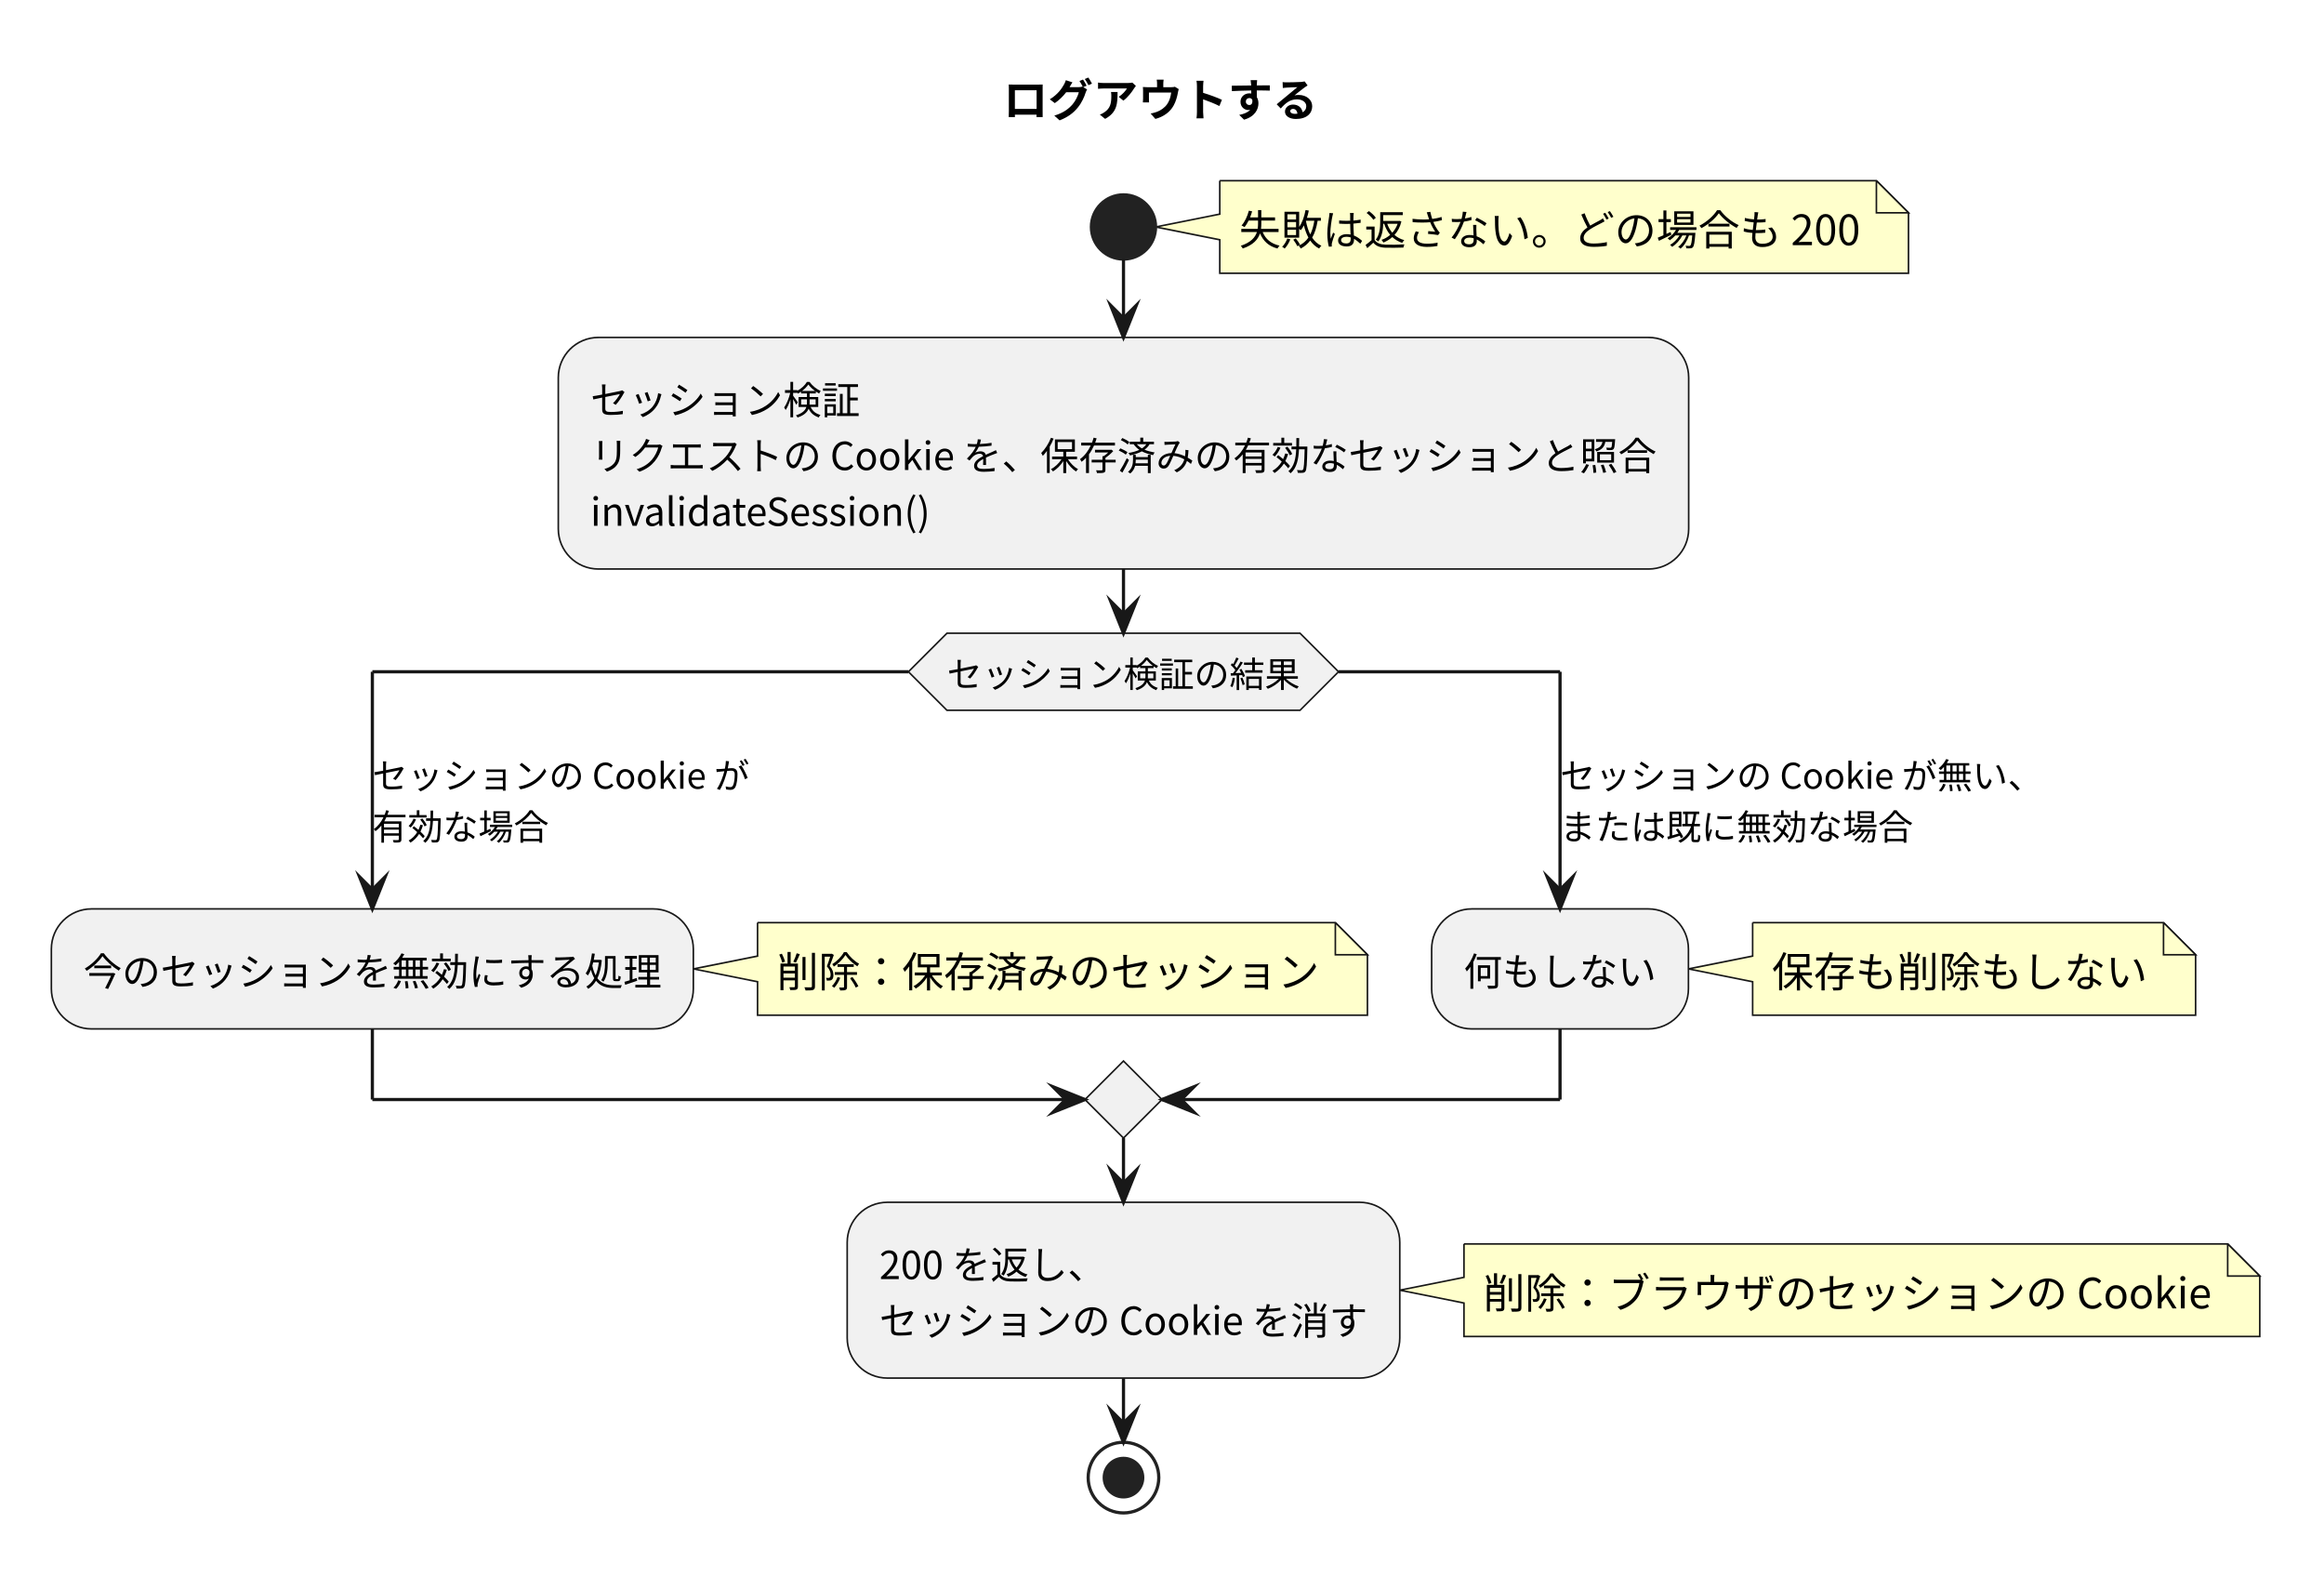
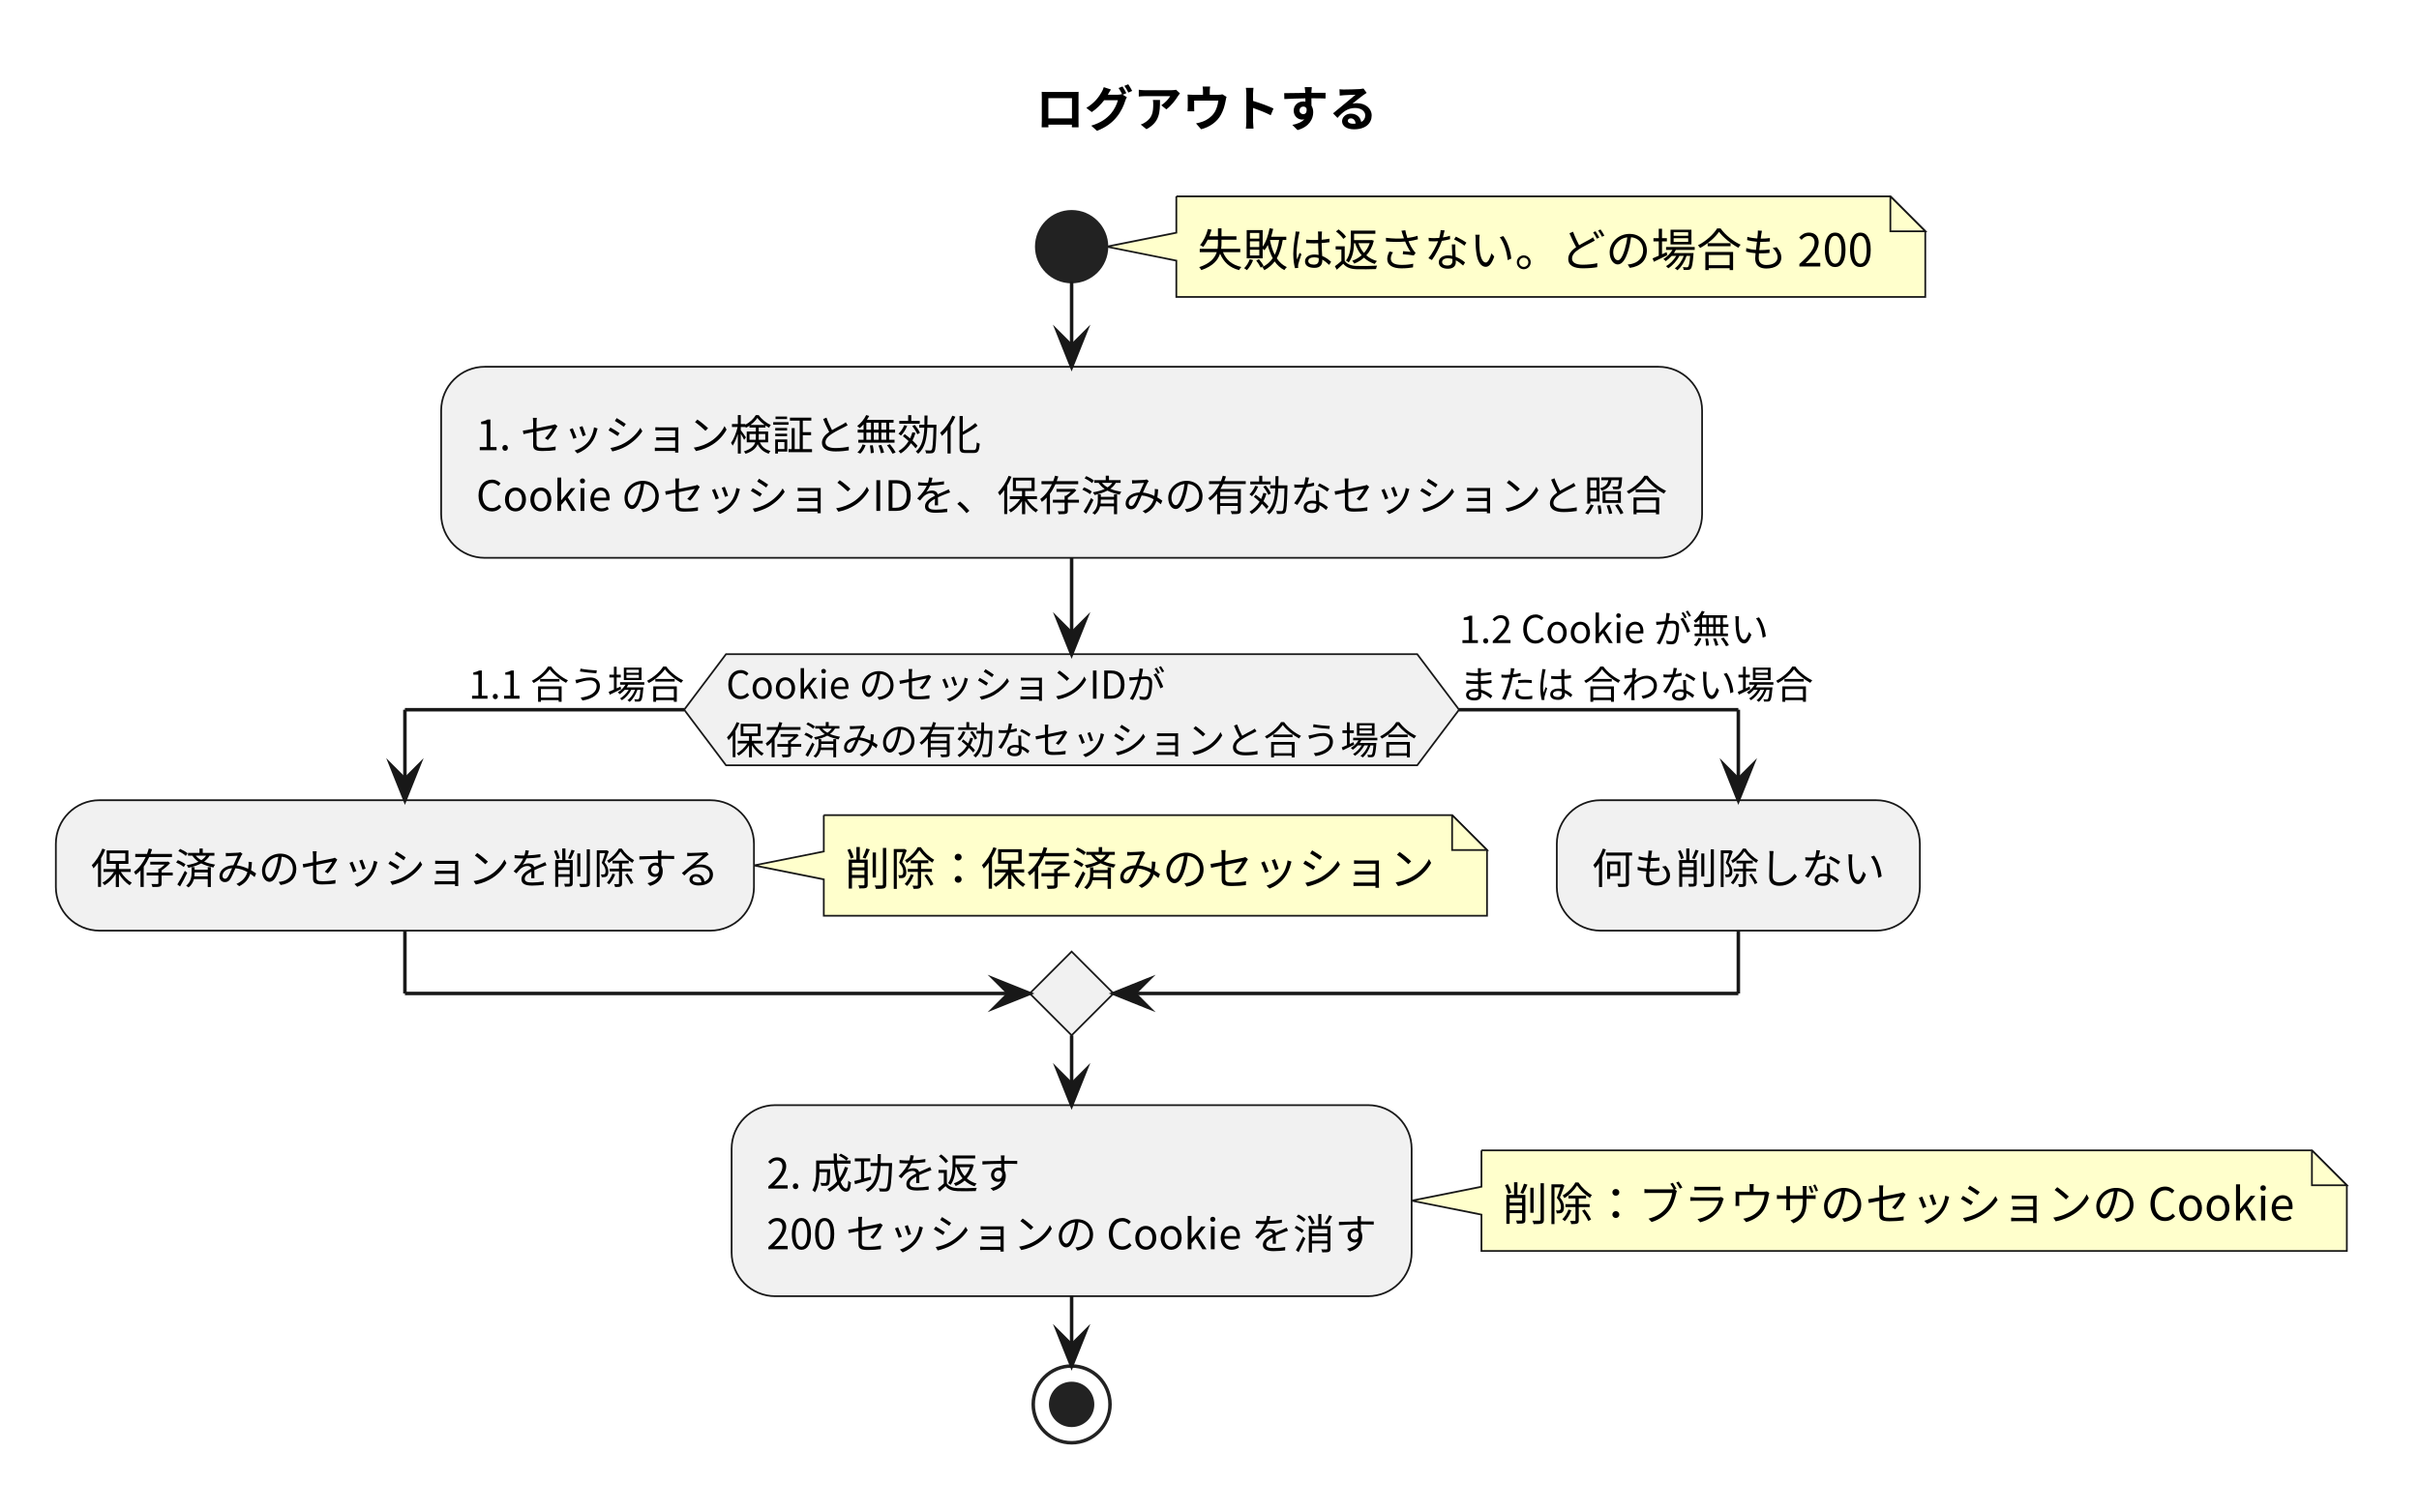
- <svg xmlns="http://www.w3.org/2000/svg" version="1.1" data-diagram-type="ACTIVITY" style="width:724px;height:491px;background:#FFFFFF;" width="724px" height="491px" viewBox="0 0 724 491" zoomAndPan="magnify" preserveAspectRatio="none" contentStyleType="text/css">
+ <svg xmlns="http://www.w3.org/2000/svg" version="1.1" data-diagram-type="ACTIVITY" style="width:693px;height:433px;background:#FFFFFF;" width="693px" height="433px" viewBox="0 0 693 433" zoomAndPan="magnify" preserveAspectRatio="none" contentStyleType="text/css">
  <defs />
  <g font-family="sans-serif" lengthAdjust="spacing">
    <g class="title" data-source-line="8">
-       <text x="312.496" y="36.24" fill="#000" font-size="14" textLength="98" font-weight="700" font-family="'Noto Sans CJK JP'">ログアウトする</text>
+       <text x="296.663" y="36.24" fill="#000" font-size="14" textLength="98" font-weight="700" font-family="'Noto Sans CJK JP'">ログアウトする</text>
    </g>
-     <path d="M380.001,56.272 L380.001,66.684 L360.001,70.684 L380.001,74.684 L380.001,85.096 A0,0 0 0 0 380.001,85.096 L594.558,85.096 A0,0 0 0 0 594.558,85.096 L594.558,66.272 L584.558,56.272 L380.001,56.272 A0,0 0 0 0 380.001,56.272" style="stroke:#181818;stroke-width:0.5;" fill="#FFC" />
-     <path d="M584.558,56.272 L584.558,66.272 L594.558,66.272 L584.558,56.272" style="stroke:#181818;stroke-width:0.5;" fill="#FFC" />
-     <text x="386.001" y="76.352" fill="#000" font-size="13" textLength="193.557" font-family="'Noto Sans CJK JP'">失敗は返さない。どの場合も 200</text>
-     <ellipse cx="350.001" cy="70.684" rx="10" ry="10" fill="#222" style="stroke:#222;stroke-width:1;" />
-     <rect x="173.926" y="105.096" width="352.151" height="72.128" fill="#F1F1F1" style="stroke:#181818;stroke-width:0.5;" rx="12.5" ry="12.5" />
-     <text x="183.926" y="129.016" fill="#000" font-size="12" textLength="84.001" font-family="'Noto Sans CJK JP'">セッション検証</text>
-     <text x="183.926" y="146.392" fill="#000" font-size="12" textLength="332.151" font-family="'Noto Sans CJK JP'">リクエストの Cookie を、保存済みの有効なセッションと照合</text>
-     <text x="183.926" y="163.768" fill="#000" font-size="12" textLength="106.741" font-family="'Noto Sans CJK JP'">invalidateSession()</text>
-     <polygon points="295.001,197.224,405.001,197.224,417.001,209.224,405.001,221.224,295.001,221.224,283.001,209.224,295.001,197.224" fill="#F1F1F1" style="stroke:#181818;stroke-width:0.5;stroke-linejoin:miter;stroke-miterlimit:10;" />
-     <text x="295.001" y="214.02" fill="#000" font-size="11" textLength="109.999" font-family="'Noto Sans CJK JP'">セッション検証の結果</text>
-     <path d="M236.001,287.356 L236.001,297.768 L216.001,301.768 L236.001,305.768 L236.001,316.18 A0,0 0 0 0 236.001,316.18 L426.002,316.18 A0,0 0 0 0 426.002,316.18 L426.002,297.356 L416.002,287.356 L236.001,287.356 A0,0 0 0 0 236.001,287.356" style="stroke:#181818;stroke-width:0.5;" fill="#FFC" />
-     <path d="M416.002,287.356 L416.002,297.356 L426.002,297.356 L416.002,287.356" style="stroke:#181818;stroke-width:0.5;" fill="#FFC" />
-     <text x="242.001" y="307.436" fill="#000" font-size="13" textLength="169" font-family="'Noto Sans CJK JP'">削除：保存済みのセッション</text>
-     <rect x="16" y="283.08" width="200.001" height="37.376" fill="#F1F1F1" style="stroke:#181818;stroke-width:0.5;" rx="12.5" ry="12.5" />
-     <text x="26" y="307" fill="#000" font-size="12" textLength="180.001" font-family="'Noto Sans CJK JP'">今のセッションを無効にする処理</text>
-     <path d="M546.002,287.356 L546.002,297.768 L526.002,301.768 L546.002,305.768 L546.002,316.18 A0,0 0 0 0 546.002,316.18 L684.002,316.18 A0,0 0 0 0 684.002,316.18 L684.002,297.356 L674.002,287.356 L546.002,287.356 A0,0 0 0 0 546.002,287.356" style="stroke:#181818;stroke-width:0.5;" fill="#FFC" />
-     <path d="M674.002,287.356 L674.002,297.356 L684.002,297.356 L674.002,287.356" style="stroke:#181818;stroke-width:0.5;" fill="#FFC" />
-     <text x="552.002" y="307.436" fill="#000" font-size="13" textLength="117" font-family="'Noto Sans CJK JP'">保存も削除もしない</text>
-     <rect x="446.002" y="283.08" width="80" height="37.376" fill="#F1F1F1" style="stroke:#181818;stroke-width:0.5;" rx="12.5" ry="12.5" />
-     <text x="456.002" y="307" fill="#000" font-size="12" textLength="60" font-family="'Noto Sans CJK JP'">何もしない</text>
-     <polygon points="350.001,330.456,350.001,330.456,362.001,342.456,350.001,354.456,350.001,354.456,338.001,342.456,350.001,330.456" fill="#F1F1F1" style="stroke:#181818;stroke-width:0.5;stroke-linejoin:miter;stroke-miterlimit:10;" />
-     <path d="M456.076,387.42 L456.076,397.832 L436.076,401.832 L456.076,405.832 L456.076,416.244 A0,0 0 0 0 456.076,416.244 L703.991,416.244 A0,0 0 0 0 703.991,416.244 L703.991,397.42 L693.991,387.42 L456.076,387.42 A0,0 0 0 0 456.076,387.42" style="stroke:#181818;stroke-width:0.5;" fill="#FFC" />
-     <path d="M693.991,387.42 L693.991,397.42 L703.991,397.42 L693.991,387.42" style="stroke:#181818;stroke-width:0.5;" fill="#FFC" />
-     <text x="462.076" y="407.5" fill="#000" font-size="13" textLength="226.915" font-family="'Noto Sans CJK JP'">削除：ブラウザのセッションの Cookie</text>
-     <rect x="263.927" y="374.456" width="172.149" height="54.752" fill="#F1F1F1" style="stroke:#181818;stroke-width:0.5;" rx="12.5" ry="12.5" />
-     <text x="273.927" y="398.376" fill="#000" font-size="12" textLength="70.669" font-family="'Noto Sans CJK JP'">200 を返し、</text>
-     <text x="273.927" y="415.752" fill="#000" font-size="12" textLength="152.149" font-family="'Noto Sans CJK JP'">セッションの Cookie を消す</text>
-     <ellipse cx="350.001" cy="460.208" rx="11" ry="11" fill="none" style="stroke:#222;stroke-width:1;" />
-     <ellipse cx="350.001" cy="460.208" rx="6" ry="6" fill="#222" style="stroke:#222;stroke-width:1;" />
-     <line x1="350.001" y1="80.684" x2="350.001" y2="105.096" style="stroke:#181818;stroke-width:1;" />
-     <polygon points="346.001,95.096,350.001,105.096,354.001,95.096,350.001,99.096" fill="#181818" style="stroke:#181818;stroke-width:1;stroke-linejoin:miter;stroke-miterlimit:10;" />
-     <line x1="283.001" y1="209.224" x2="116.001" y2="209.224" style="stroke:#181818;stroke-width:1;" />
-     <line x1="116.001" y1="209.224" x2="116.001" y2="283.08" style="stroke:#181818;stroke-width:1;" />
-     <polygon points="112.001,273.08,116.001,283.08,120.001,273.08,116.001,277.08" fill="#181818" style="stroke:#181818;stroke-width:1;stroke-linejoin:miter;stroke-miterlimit:10;" />
-     <text x="116.001" y="245.652" fill="#000" font-size="11" textLength="117.468" font-family="'Noto Sans CJK JP'">セッションの Cookie が</text>
-     <text x="116.001" y="261.58" fill="#000" font-size="11" textLength="55" font-family="'Noto Sans CJK JP'">有効な場合</text>
-     <line x1="417.001" y1="209.224" x2="486.002" y2="209.224" style="stroke:#181818;stroke-width:1;" />
-     <line x1="486.002" y1="209.224" x2="486.002" y2="283.08" style="stroke:#181818;stroke-width:1;" />
-     <polygon points="482.002,273.08,486.002,283.08,490.002,273.08,486.002,277.08" fill="#181818" style="stroke:#181818;stroke-width:1;stroke-linejoin:miter;stroke-miterlimit:10;" />
-     <text x="486.002" y="245.652" fill="#000" font-size="11" textLength="150.468" font-family="'Noto Sans CJK JP'">セッションの Cookie が無い、</text>
-     <text x="486.002" y="261.58" fill="#000" font-size="11" textLength="109.999" font-family="'Noto Sans CJK JP'">または既に無効な場合</text>
-     <line x1="116.001" y1="320.456" x2="116.001" y2="342.456" style="stroke:#181818;stroke-width:1;" />
-     <line x1="116.001" y1="342.456" x2="338.001" y2="342.456" style="stroke:#181818;stroke-width:1;" />
-     <polygon points="328.001,338.456,338.001,342.456,328.001,346.456,332.001,342.456" fill="#181818" style="stroke:#181818;stroke-width:1;stroke-linejoin:miter;stroke-miterlimit:10;" />
-     <line x1="486.002" y1="320.456" x2="486.002" y2="342.456" style="stroke:#181818;stroke-width:1;" />
-     <line x1="486.002" y1="342.456" x2="362.001" y2="342.456" style="stroke:#181818;stroke-width:1;" />
-     <polygon points="372.001,338.456,362.001,342.456,372.001,346.456,368.001,342.456" fill="#181818" style="stroke:#181818;stroke-width:1;stroke-linejoin:miter;stroke-miterlimit:10;" />
-     <line x1="350.001" y1="177.224" x2="350.001" y2="197.224" style="stroke:#181818;stroke-width:1;" />
-     <polygon points="346.001,187.224,350.001,197.224,354.001,187.224,350.001,191.224" fill="#181818" style="stroke:#181818;stroke-width:1;stroke-linejoin:miter;stroke-miterlimit:10;" />
-     <line x1="350.001" y1="354.456" x2="350.001" y2="374.456" style="stroke:#181818;stroke-width:1;" />
-     <polygon points="346.001,364.456,350.001,374.456,354.001,364.456,350.001,368.456" fill="#181818" style="stroke:#181818;stroke-width:1;stroke-linejoin:miter;stroke-miterlimit:10;" />
-     <line x1="350.001" y1="429.208" x2="350.001" y2="449.208" style="stroke:#181818;stroke-width:1;" />
-     <polygon points="346.001,439.208,350.001,449.208,354.001,439.208,350.001,443.208" fill="#181818" style="stroke:#181818;stroke-width:1;stroke-linejoin:miter;stroke-miterlimit:10;" />
+     <path d="M337.001,56.272 L337.001,66.684 L317.001,70.684 L337.001,74.684 L337.001,85.096 A0,0 0 0 0 337.001,85.096 L551.559,85.096 A0,0 0 0 0 551.559,85.096 L551.559,66.272 L541.559,56.272 L337.001,56.272 A0,0 0 0 0 337.001,56.272" style="stroke:#181818;stroke-width:0.5;" fill="#FFC" />
+     <path d="M541.559,56.272 L541.559,66.272 L551.559,66.272 L541.559,56.272" style="stroke:#181818;stroke-width:0.5;" fill="#FFC" />
+     <text x="343.001" y="76.352" fill="#000" font-size="13" textLength="193.557" font-family="'Noto Sans CJK JP'">失敗は返さない。どの場合も 200</text>
+     <ellipse cx="307.001" cy="70.684" rx="10" ry="10" fill="#222" style="stroke:#222;stroke-width:1;" />
+     <rect x="126.384" y="105.096" width="361.235" height="54.752" fill="#F1F1F1" style="stroke:#181818;stroke-width:0.5;" rx="12.5" ry="12.5" />
+     <text x="136.384" y="129.016" fill="#000" font-size="12" textLength="144.685" font-family="'Noto Sans CJK JP'">1. セッション検証と無効化</text>
+     <text x="136.384" y="146.392" fill="#000" font-size="12" textLength="341.235" font-family="'Noto Sans CJK JP'">Cookie のセッションIDを、保存済みの有効なセッションと照合</text>
+     <polygon points="208.002,187.444,406.001,187.444,418.001,203.372,406.001,219.3,208.002,219.3,196.002,203.372,208.002,187.444" fill="#F1F1F1" style="stroke:#181818;stroke-width:0.5;stroke-linejoin:miter;stroke-miterlimit:10;" />
+     <text x="208.002" y="200.204" fill="#000" font-size="11" textLength="125.795" font-family="'Noto Sans CJK JP'">Cookie のセッションIDが</text>
+     <text x="208.002" y="216.132" fill="#000" font-size="11" textLength="197.999" font-family="'Noto Sans CJK JP'">保存済みの有効なセッションと合う場合</text>
+     <text x="134.27" y="200.204" fill="#000" font-size="11" textLength="61.732" font-family="'Noto Sans CJK JP'">1.1 合う場合</text>
+     <text x="418.001" y="184.276" fill="#000" font-size="11" textLength="88.736" font-family="'Noto Sans CJK JP'">1.2 Cookie が無い</text>
+     <text x="418.001" y="200.204" fill="#000" font-size="11" textLength="101.463" font-family="'Noto Sans CJK JP'">または 合わない場合</text>
+     <path d="M236.001,233.576 L236.001,243.988 L216.001,247.988 L236.001,251.988 L236.001,262.4 A0,0 0 0 0 236.001,262.4 L426.002,262.4 A0,0 0 0 0 426.002,262.4 L426.002,243.576 L416.002,233.576 L236.001,233.576 A0,0 0 0 0 236.001,233.576" style="stroke:#181818;stroke-width:0.5;" fill="#FFC" />
+     <path d="M416.002,233.576 L416.002,243.576 L426.002,243.576 L416.002,233.576" style="stroke:#181818;stroke-width:0.5;" fill="#FFC" />
+     <text x="242.001" y="253.656" fill="#000" font-size="13" textLength="169" font-family="'Noto Sans CJK JP'">削除：保存済みのセッション</text>
+     <rect x="16" y="229.3" width="200.001" height="37.376" fill="#F1F1F1" style="stroke:#181818;stroke-width:0.5;" rx="12.5" ry="12.5" />
+     <text x="26" y="253.22" fill="#000" font-size="12" textLength="180.001" font-family="'Noto Sans CJK JP'">保存済みのセッションを削除する</text>
+     <rect x="446.002" y="229.3" width="104.001" height="37.376" fill="#F1F1F1" style="stroke:#181818;stroke-width:0.5;" rx="12.5" ry="12.5" />
+     <text x="456.002" y="253.22" fill="#000" font-size="12" textLength="84.001" font-family="'Noto Sans CJK JP'">何も削除しない</text>
+     <polygon points="307.001,272.676,319.001,284.676,307.001,296.676,295.001,284.676,307.001,272.676" fill="#F1F1F1" style="stroke:#181818;stroke-width:0.5;stroke-linejoin:miter;stroke-miterlimit:10;" />
+     <path d="M424.41,329.64 L424.41,340.052 L404.41,344.052 L424.41,348.052 L424.41,358.464 A0,0 0 0 0 424.41,358.464 L672.325,358.464 A0,0 0 0 0 672.325,358.464 L672.325,339.64 L662.325,329.64 L424.41,329.64 A0,0 0 0 0 424.41,329.64" style="stroke:#181818;stroke-width:0.5;" fill="#FFC" />
+     <path d="M662.325,329.64 L662.325,339.64 L672.325,339.64 L662.325,329.64" style="stroke:#181818;stroke-width:0.5;" fill="#FFC" />
+     <text x="430.41" y="349.72" fill="#000" font-size="13" textLength="226.915" font-family="'Noto Sans CJK JP'">削除：ブラウザのセッションの Cookie</text>
+     <rect x="209.593" y="316.676" width="194.817" height="54.752" fill="#F1F1F1" style="stroke:#181818;stroke-width:0.5;" rx="12.5" ry="12.5" />
+     <text x="219.593" y="340.596" fill="#000" font-size="12" textLength="72.685" font-family="'Noto Sans CJK JP'">2. 成功を返す</text>
+     <text x="219.593" y="357.972" fill="#000" font-size="12" textLength="174.817" font-family="'Noto Sans CJK JP'">200 セッションの Cookie を消す</text>
+     <ellipse cx="307.001" cy="402.428" rx="11" ry="11" fill="none" style="stroke:#222;stroke-width:1;" />
+     <ellipse cx="307.001" cy="402.428" rx="6" ry="6" fill="#222" style="stroke:#222;stroke-width:1;" />
+     <line x1="307.001" y1="80.684" x2="307.001" y2="105.096" style="stroke:#181818;stroke-width:1;" />
+     <polygon points="303.001,95.096,307.001,105.096,311.001,95.096,307.001,99.096" fill="#181818" style="stroke:#181818;stroke-width:1;stroke-linejoin:miter;stroke-miterlimit:10;" />
+     <line x1="196.002" y1="203.372" x2="116.001" y2="203.372" style="stroke:#181818;stroke-width:1;" />
+     <line x1="116.001" y1="203.372" x2="116.001" y2="229.3" style="stroke:#181818;stroke-width:1;" />
+     <polygon points="112.001,219.3,116.001,229.3,120.001,219.3,116.001,223.3" fill="#181818" style="stroke:#181818;stroke-width:1;stroke-linejoin:miter;stroke-miterlimit:10;" />
+     <line x1="418.001" y1="203.372" x2="498.002" y2="203.372" style="stroke:#181818;stroke-width:1;" />
+     <line x1="498.002" y1="203.372" x2="498.002" y2="229.3" style="stroke:#181818;stroke-width:1;" />
+     <polygon points="494.002,219.3,498.002,229.3,502.002,219.3,498.002,223.3" fill="#181818" style="stroke:#181818;stroke-width:1;stroke-linejoin:miter;stroke-miterlimit:10;" />
+     <line x1="116.001" y1="266.676" x2="116.001" y2="284.676" style="stroke:#181818;stroke-width:1;" />
+     <line x1="116.001" y1="284.676" x2="295.001" y2="284.676" style="stroke:#181818;stroke-width:1;" />
+     <polygon points="285.001,280.676,295.001,284.676,285.001,288.676,289.001,284.676" fill="#181818" style="stroke:#181818;stroke-width:1;stroke-linejoin:miter;stroke-miterlimit:10;" />
+     <line x1="498.002" y1="266.676" x2="498.002" y2="284.676" style="stroke:#181818;stroke-width:1;" />
+     <line x1="498.002" y1="284.676" x2="319.001" y2="284.676" style="stroke:#181818;stroke-width:1;" />
+     <polygon points="329.001,280.676,319.001,284.676,329.001,288.676,325.001,284.676" fill="#181818" style="stroke:#181818;stroke-width:1;stroke-linejoin:miter;stroke-miterlimit:10;" />
+     <line x1="307.001" y1="159.848" x2="307.001" y2="187.444" style="stroke:#181818;stroke-width:1;" />
+     <polygon points="303.001,177.444,307.001,187.444,311.001,177.444,307.001,181.444" fill="#181818" style="stroke:#181818;stroke-width:1;stroke-linejoin:miter;stroke-miterlimit:10;" />
+     <line x1="307.001" y1="296.676" x2="307.001" y2="316.676" style="stroke:#181818;stroke-width:1;" />
+     <polygon points="303.001,306.676,307.001,316.676,311.001,306.676,307.001,310.676" fill="#181818" style="stroke:#181818;stroke-width:1;stroke-linejoin:miter;stroke-miterlimit:10;" />
+     <line x1="307.001" y1="371.428" x2="307.001" y2="391.428" style="stroke:#181818;stroke-width:1;" />
+     <polygon points="303.001,381.428,307.001,391.428,311.001,381.428,307.001,385.428" fill="#181818" style="stroke:#181818;stroke-width:1;stroke-linejoin:miter;stroke-miterlimit:10;" />
  </g>
</svg>
